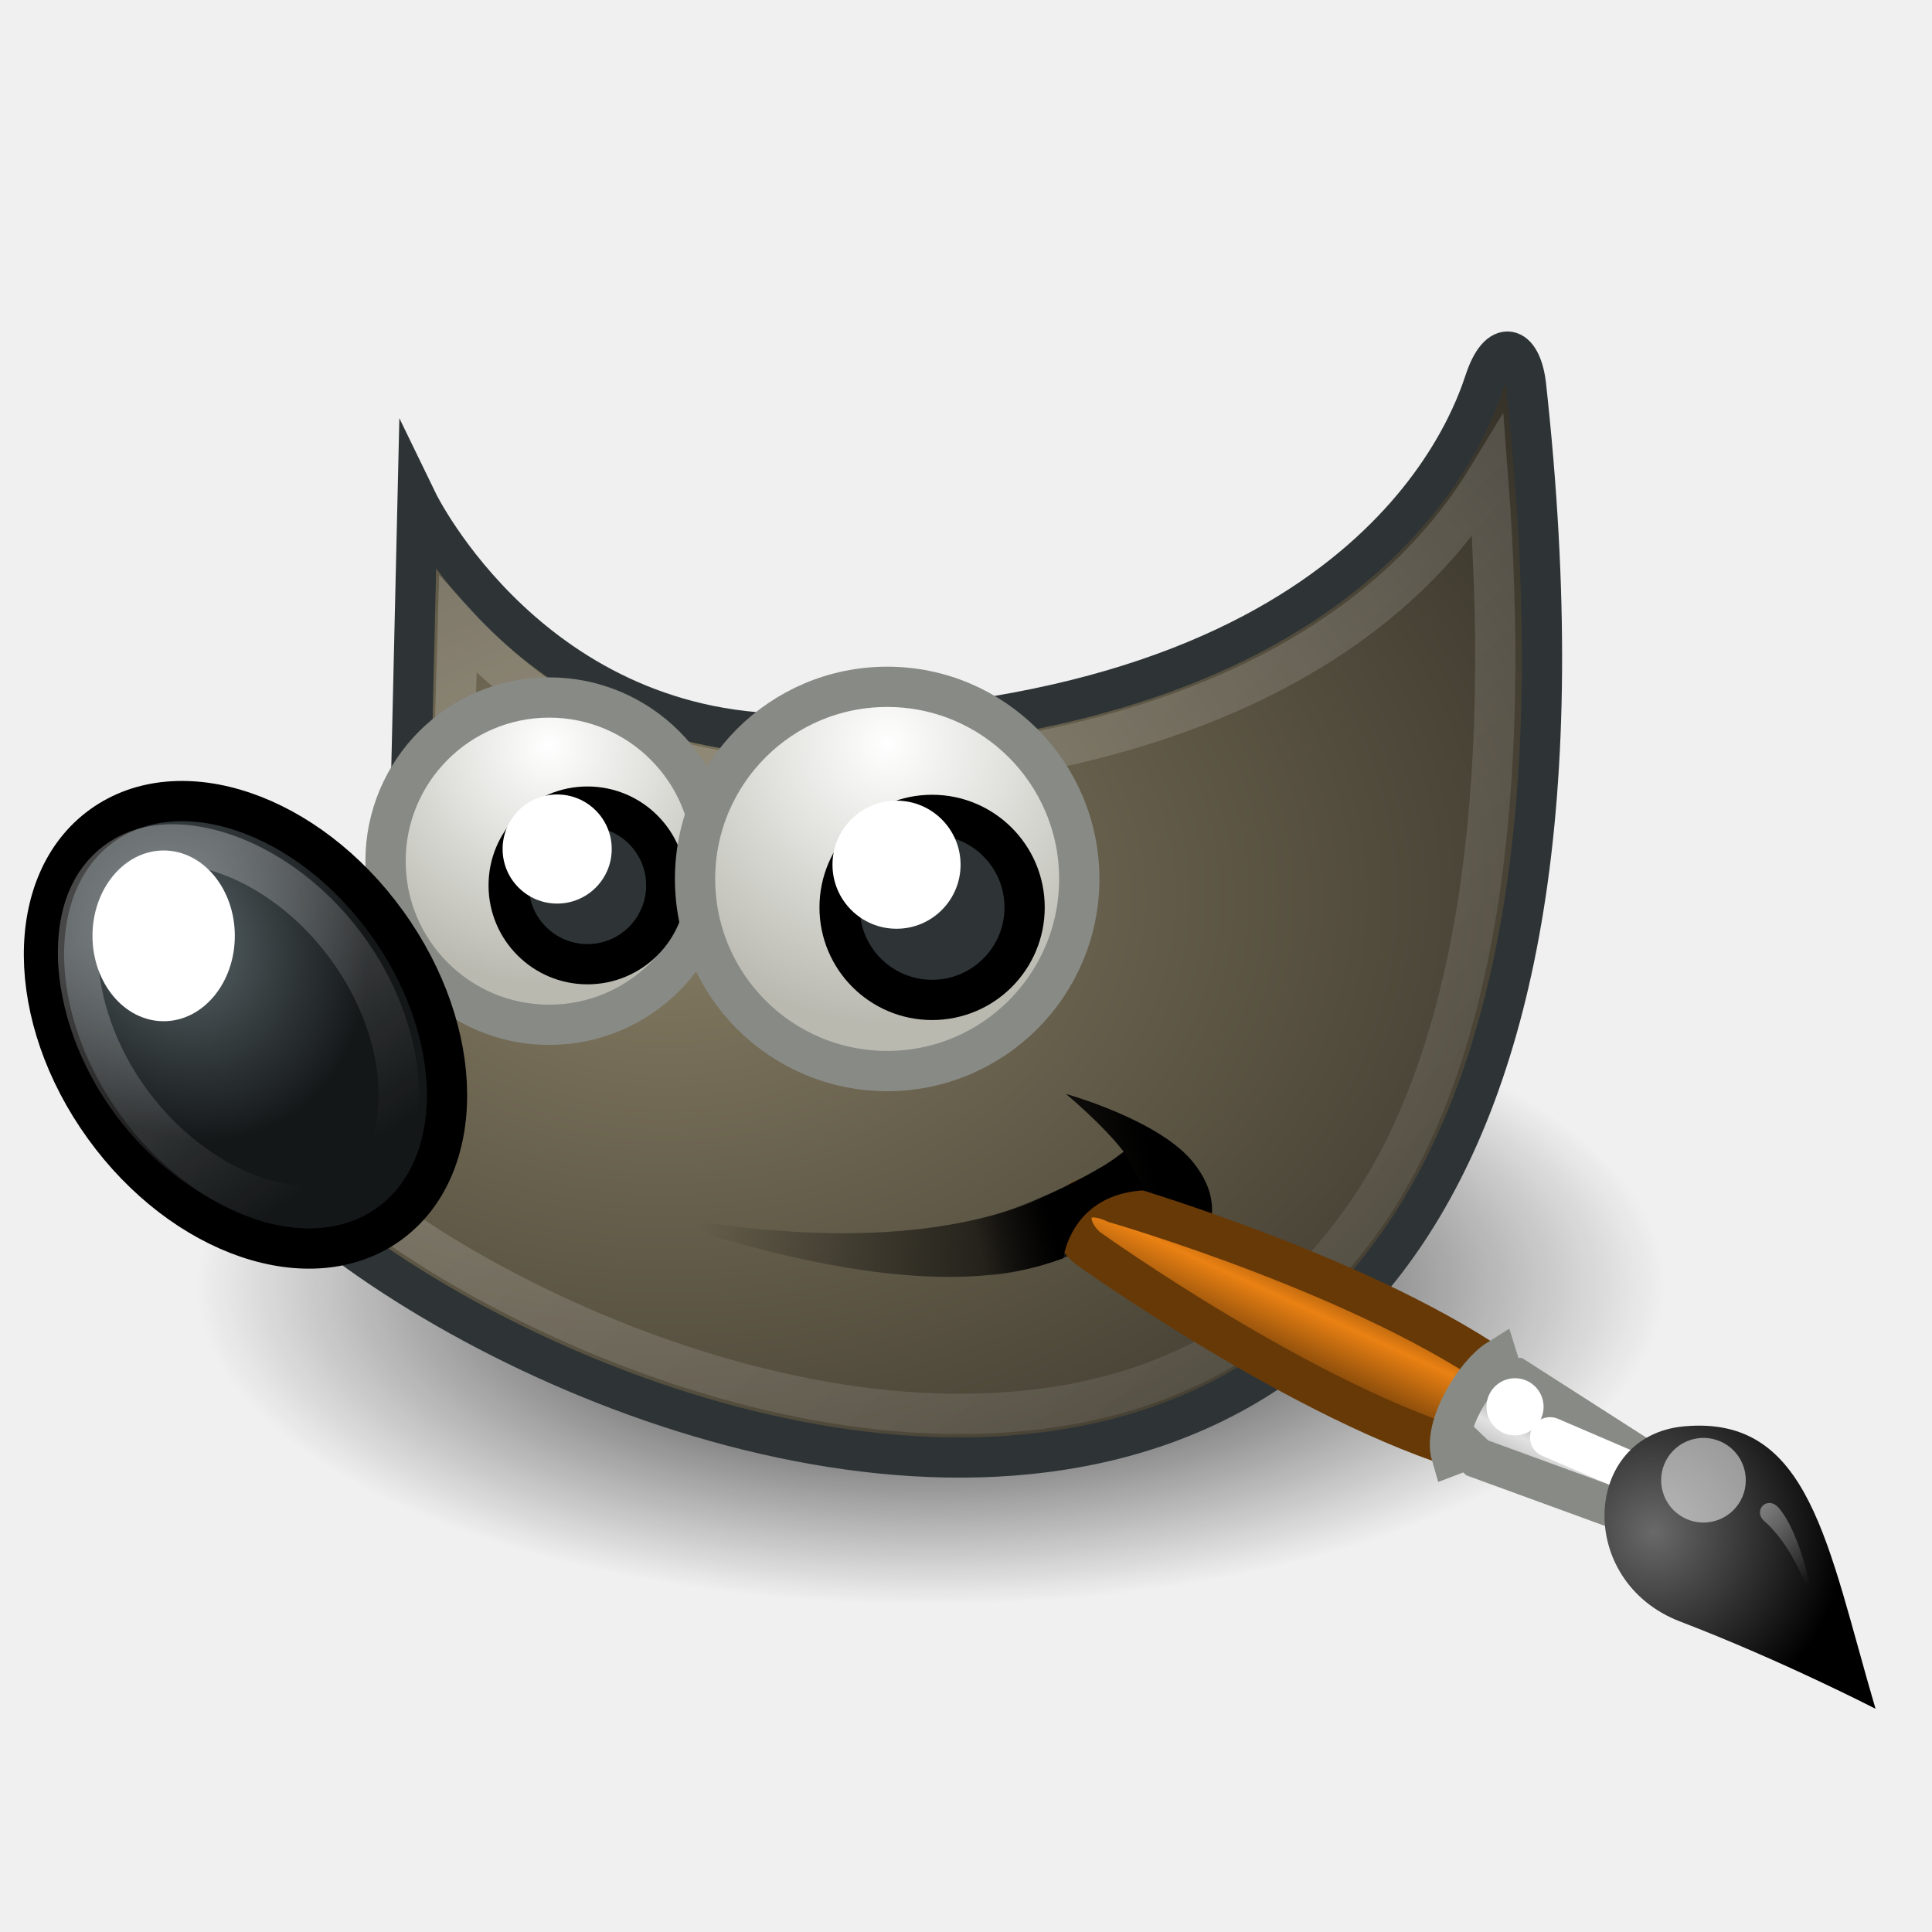
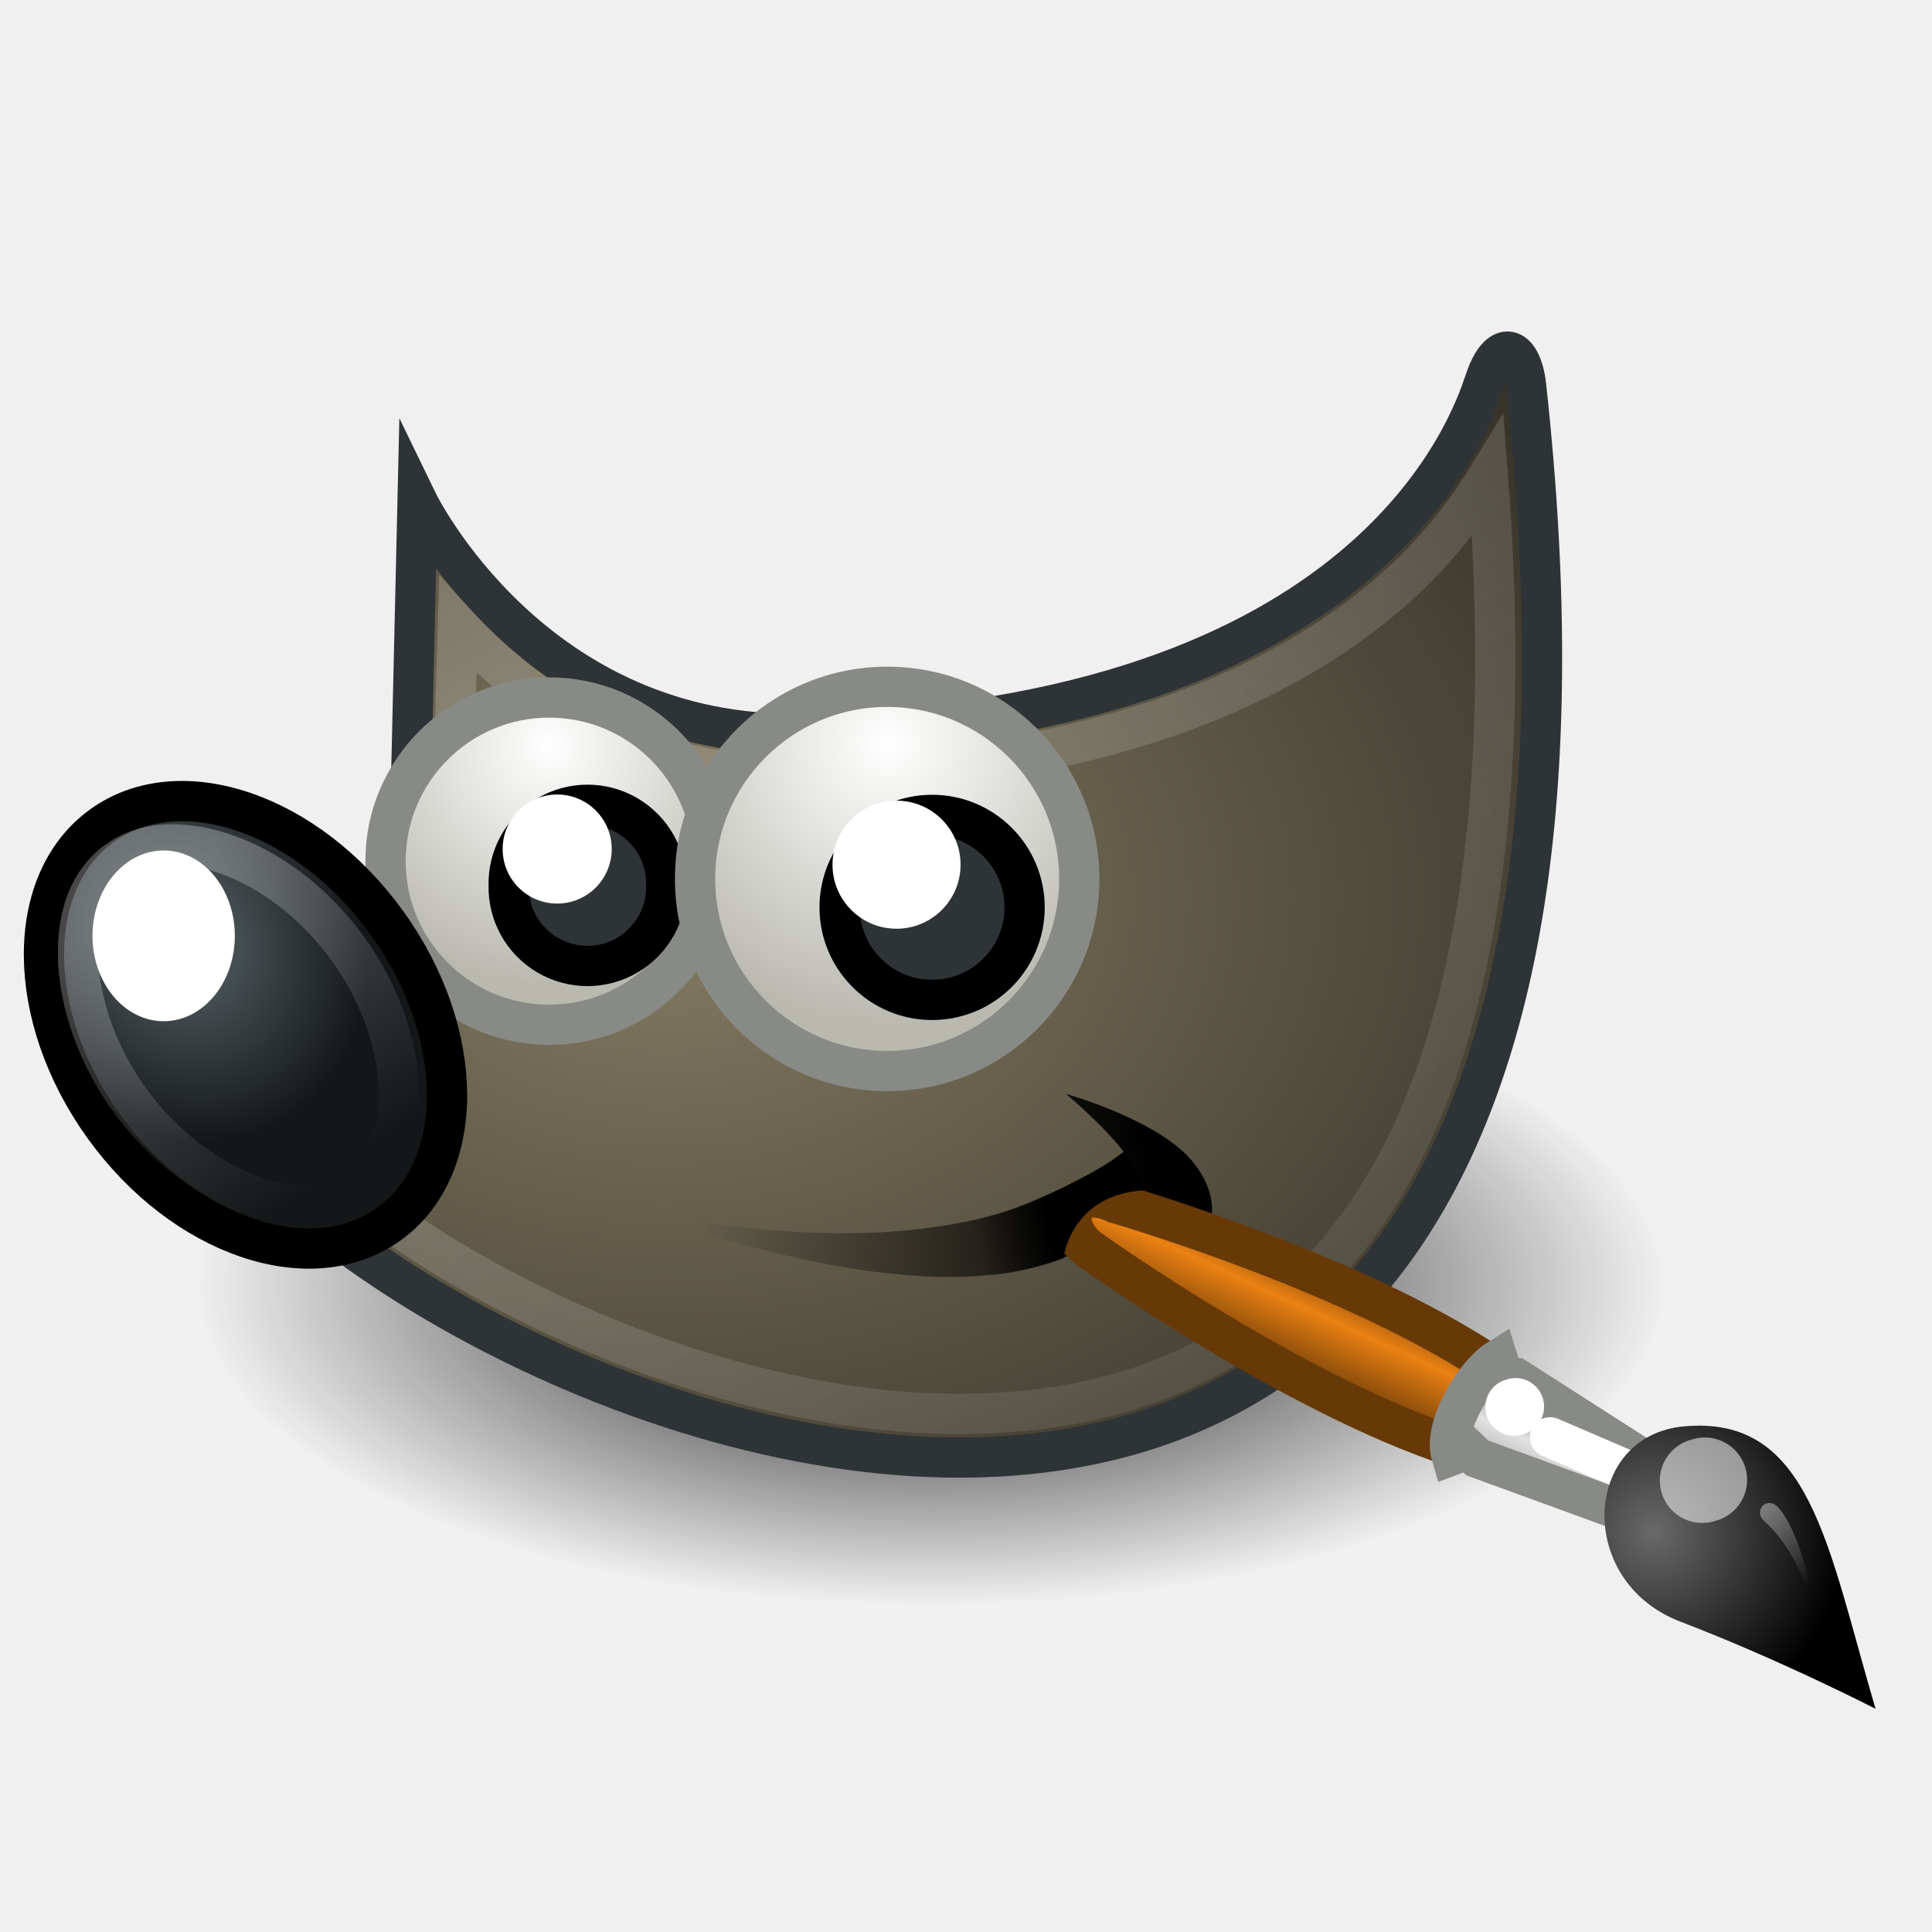
- <svg xmlns="http://www.w3.org/2000/svg" xmlns:xlink="http://www.w3.org/1999/xlink" version="1.0" width="48" height="48" viewBox="0 0 48 48" id="svg11300">
-   <defs id="defs3">
-     <linearGradient id="linearGradient8542">
-       <stop style="stop-color:#5b676b;stop-opacity:1" offset="0" id="stop8544" />
-       <stop style="stop-color:#141718;stop-opacity:1" offset="1" id="stop8546" />
+ <svg xmlns="http://www.w3.org/2000/svg" xmlns:xlink="http://www.w3.org/1999/xlink" version="1" width="48" height="48" viewBox="0 0 48 48">
+   <defs>
+     <linearGradient id="i">
+       <stop offset="0" stop-color="#5b676b" />
+       <stop offset="1" stop-color="#141718" />
    </linearGradient>
-     <linearGradient id="linearGradient8534">
-       <stop style="stop-color:black;stop-opacity:1" offset="0" id="stop8536" />
-       <stop style="stop-color:black;stop-opacity:0" offset="1" id="stop8538" />
+     <linearGradient id="j">
+       <stop offset="0" />
+       <stop offset="1" stop-opacity="0" />
    </linearGradient>
-     <linearGradient id="linearGradient8524">
-       <stop style="stop-color:white;stop-opacity:1" offset="0" id="stop8526" />
-       <stop style="stop-color:white;stop-opacity:0" offset="1" id="stop8528" />
+     <linearGradient id="h">
+       <stop offset="0" stop-color="#fff" />
+       <stop offset="1" stop-color="#fff" stop-opacity="0" />
    </linearGradient>
-     <linearGradient id="linearGradient2446">
-       <stop style="stop-color:white;stop-opacity:1" offset="0" id="stop2448" />
-       <stop style="stop-color:white;stop-opacity:0" offset="1" id="stop2450" />
+     <linearGradient id="a">
+       <stop offset="0" stop-color="#fff" />
+       <stop offset="1" stop-color="#fff" stop-opacity="0" />
    </linearGradient>
-     <linearGradient x1="13.236" y1="37.752" x2="7.752" y2="42.282" id="linearGradient2452" xlink:href="#linearGradient2446" gradientUnits="userSpaceOnUse" gradientTransform="matrix(0.755165,0.395143,-0.395143,0.755165,-25.91245,6.532586)" />
-     <linearGradient id="linearGradient6963">
-       <stop style="stop-color:#696969;stop-opacity:1" offset="0" id="stop6965" />
-       <stop style="stop-color:black;stop-opacity:1" offset="1" id="stop6967" />
+     <linearGradient x1="13.236" y1="37.752" x2="7.752" y2="42.282" id="x" xlink:href="#a" gradientUnits="userSpaceOnUse" gradientTransform="rotate(27.621 -26.244 -49.44) scale(.8523)" />
+     <linearGradient id="b">
+       <stop offset="0" stop-color="#696969" />
+       <stop offset="1" />
    </linearGradient>
-     <radialGradient cx="15.415" cy="35.357" r="7.579" fx="15.415" fy="35.357" id="radialGradient6969" xlink:href="#linearGradient6963" gradientUnits="userSpaceOnUse" gradientTransform="matrix(1.572694,5.424952e-17,1.037922e-12,1.532639,-55.36682,-21.35823)" />
-     <linearGradient id="linearGradient6939">
-       <stop style="stop-color:#bdbdbd;stop-opacity:1" offset="0" id="stop6941" />
-       <stop style="stop-color:#e2e2e2;stop-opacity:1" offset="0.333" id="stop6947" />
-       <stop style="stop-color:#a3a3a3;stop-opacity:1" offset="0.667" id="stop6949" />
-       <stop style="stop-color:#ddd;stop-opacity:1" offset="1" id="stop6943" />
+     <radialGradient cx="15.415" cy="35.357" r="7.579" fx="15.415" fy="35.357" id="w" xlink:href="#b" gradientUnits="userSpaceOnUse" gradientTransform="matrix(1.5727 0 0 1.53264 -55.367 -21.358)" />
+     <linearGradient id="c">
+       <stop offset="0" stop-color="#bdbdbd" />
+       <stop offset=".333" stop-color="#e2e2e2" />
+       <stop offset=".667" stop-color="#a3a3a3" />
+       <stop offset="1" stop-color="#ddd" />
    </linearGradient>
-     <linearGradient x1="19.395" y1="30.001" x2="23.109" y2="33.439" id="linearGradient6945" xlink:href="#linearGradient6939" gradientUnits="userSpaceOnUse" gradientTransform="translate(-46.40695,-1.802856)" />
-     <linearGradient id="linearGradient6951">
-       <stop style="stop-color:#6e3d09;stop-opacity:1" offset="0" id="stop6953" />
-       <stop style="stop-color:#ea8113;stop-opacity:1" offset="0.242" id="stop6959" />
-       <stop style="stop-color:#5c3307;stop-opacity:1" offset="0.621" id="stop6961" />
-       <stop style="stop-color:#e07c12;stop-opacity:1" offset="1" id="stop6955" />
+     <linearGradient x1="19.395" y1="30.001" x2="23.109" y2="33.439" id="v" xlink:href="#c" gradientUnits="userSpaceOnUse" gradientTransform="translate(-46.407 -1.803)" />
+     <linearGradient id="d">
+       <stop offset="0" stop-color="#6e3d09" />
+       <stop offset=".242" stop-color="#ea8113" />
+       <stop offset=".621" stop-color="#5c3307" />
+       <stop offset="1" stop-color="#e07c12" />
    </linearGradient>
-     <linearGradient x1="37.018" y1="19.24" x2="27.754" y2="11.182" id="linearGradient6957" xlink:href="#linearGradient6951" gradientUnits="userSpaceOnUse" gradientTransform="translate(-49.30496,1.877723)" />
-     <linearGradient id="linearGradient6500">
-       <stop style="stop-color:#857c63;stop-opacity:1" offset="0" id="stop6502" />
-       <stop style="stop-color:#221f19;stop-opacity:1" offset="1" id="stop6504" />
+     <linearGradient x1="37.018" y1="19.24" x2="27.754" y2="11.182" id="u" xlink:href="#d" gradientUnits="userSpaceOnUse" gradientTransform="translate(-49.305 1.878)" />
+     <linearGradient id="l">
+       <stop offset="0" stop-color="#857c63" />
+       <stop offset="1" stop-color="#221f19" />
    </linearGradient>
-     <linearGradient id="linearGradient6492">
-       <stop style="stop-color:black;stop-opacity:1" offset="0" id="stop6494" />
-       <stop style="stop-color:black;stop-opacity:0" offset="1" id="stop6496" />
+     <linearGradient id="g">
+       <stop offset="0" />
+       <stop offset="1" stop-opacity="0" />
    </linearGradient>
-     <linearGradient id="linearGradient6482">
-       <stop style="stop-color:black;stop-opacity:1" offset="0" id="stop6484" />
-       <stop style="stop-color:black;stop-opacity:0" offset="1" id="stop6486" />
+     <linearGradient id="k">
+       <stop offset="0" />
+       <stop offset="1" stop-opacity="0" />
    </linearGradient>
-     <linearGradient id="linearGradient6468">
-       <stop style="stop-color:white;stop-opacity:1" offset="0" id="stop6470" />
-       <stop style="stop-color:#b9b9b0;stop-opacity:1" offset="1" id="stop6472" />
+     <linearGradient id="f">
+       <stop offset="0" stop-color="#fff" />
+       <stop offset="1" stop-color="#b9b9b0" />
    </linearGradient>
-     <linearGradient id="linearGradient6452">
-       <stop style="stop-color:white;stop-opacity:1" offset="0" id="stop6454" />
-       <stop style="stop-color:white;stop-opacity:0" offset="1" id="stop6456" />
+     <linearGradient id="e">
+       <stop offset="0" stop-color="#fff" />
+       <stop offset="1" stop-color="#fff" stop-opacity="0" />
    </linearGradient>
-     <linearGradient x1="6.305" y1="23.362" x2="5.985" y2="31.57" id="linearGradient6458" xlink:href="#linearGradient6452" gradientUnits="userSpaceOnUse" />
-     <radialGradient cx="69.473" cy="19.598" r="3.515" fx="69.473" fy="19.598" id="radialGradient6474" xlink:href="#linearGradient6468" gradientUnits="userSpaceOnUse" gradientTransform="matrix(1.318488,1.207574e-15,-1.207574e-15,1.318488,-22.1264,-6.241691)" />
-     <radialGradient cx="23" cy="33.938" r="18.25" fx="23" fy="33.938" id="radialGradient6498" xlink:href="#linearGradient6492" gradientUnits="userSpaceOnUse" gradientTransform="matrix(1,0,0,0.284247,0,24.29088)" />
-     <linearGradient x1="14.969" y1="19.111" x2="39.525" y2="46.986" id="linearGradient8530" xlink:href="#linearGradient8524" gradientUnits="userSpaceOnUse" />
-     <radialGradient cx="6.024" cy="25.271" r="4.831" fx="6.024" fy="25.271" id="radialGradient8548" xlink:href="#linearGradient8542" gradientUnits="userSpaceOnUse" gradientTransform="matrix(0.916159,9.318684e-2,-0.108765,1.069309,3.253668,-3.029272)" />
-     <linearGradient x1="26.163" y1="30.543" x2="24.329" y2="30.985" id="linearGradient4330" xlink:href="#linearGradient8534" gradientUnits="userSpaceOnUse" />
-     <linearGradient x1="32.35" y1="28.083" x2="21.213" y2="30.293" id="linearGradient4351" xlink:href="#linearGradient6482" gradientUnits="userSpaceOnUse" gradientTransform="translate(-3.836549,0.345971)" />
-     <radialGradient cx="18.558" cy="22.3" r="19.229" fx="18.558" fy="22.3" id="radialGradient4354" xlink:href="#linearGradient6500" gradientUnits="userSpaceOnUse" gradientTransform="matrix(1.77275,-1.847562e-16,1.351402e-16,1.29668,-16.3404,-6.615959)" />
-     <radialGradient cx="69.473" cy="19.598" r="3.515" fx="69.473" fy="19.598" id="radialGradient4363" xlink:href="#linearGradient6468" gradientUnits="userSpaceOnUse" gradientTransform="matrix(1.318488,1.207574e-15,-1.207574e-15,1.318488,-22.1264,-6.241691)" />
+     <linearGradient x1="6.305" y1="23.362" x2="5.985" y2="31.57" id="s" xlink:href="#e" gradientUnits="userSpaceOnUse" />
+     <radialGradient cx="69.473" cy="19.598" r="3.515" fx="69.473" fy="19.598" id="t" xlink:href="#f" gradientUnits="userSpaceOnUse" gradientTransform="translate(-22.126 -6.242) scale(1.31849)" />
+     <radialGradient cx="23" cy="33.938" r="18.25" fx="23" fy="33.938" id="m" xlink:href="#g" gradientUnits="userSpaceOnUse" gradientTransform="matrix(1 0 0 .28425 0 24.29)" />
+     <linearGradient x1="14.969" y1="19.111" x2="39.525" y2="46.986" id="p" xlink:href="#h" gradientUnits="userSpaceOnUse" />
+     <radialGradient cx="6.024" cy="25.271" r="4.831" fx="6.024" fy="25.271" id="r" xlink:href="#i" gradientUnits="userSpaceOnUse" gradientTransform="matrix(.91616 .09319 -.10877 1.0693 3.254 -3.03)" />
+     <linearGradient x1="26.163" y1="30.543" x2="24.329" y2="30.985" id="y" xlink:href="#j" gradientUnits="userSpaceOnUse" />
+     <linearGradient x1="32.35" y1="28.083" x2="21.213" y2="30.293" id="o" xlink:href="#k" gradientUnits="userSpaceOnUse" gradientTransform="translate(-3.837 .346)" />
+     <radialGradient cx="18.558" cy="22.3" r="19.229" fx="18.558" fy="22.3" id="n" xlink:href="#l" gradientUnits="userSpaceOnUse" gradientTransform="matrix(1.77275 0 0 1.29668 -16.34 -6.616)" />
+     <radialGradient cx="69.473" cy="19.598" r="3.515" fx="69.473" fy="19.598" id="q" xlink:href="#f" gradientUnits="userSpaceOnUse" gradientTransform="translate(-22.126 -6.242) scale(1.31849)" />
  </defs>
-   <g id="layer1">
-     <path d="M 41.25 33.938 A 18.25 5.188 0 1 1  4.75,33.938 A 18.25 5.188 0 1 1  41.25 33.938 z" transform="matrix(1,0,0,1.53012,0.125,-19.99096)" style="color:black;fill:url(#radialGradient6498);fill-opacity:1;fill-rule:evenodd;stroke:none;stroke-width:1;stroke-linecap:butt;stroke-linejoin:miter;marker:none;marker-start:none;marker-mid:none;marker-end:none;stroke-miterlimit:10;stroke-dasharray:none;stroke-dashoffset:0;stroke-opacity:1;visibility:visible;display:inline;overflow:visible" id="path6490" />
-     <path d="M 10.374,12.468 C 10.374,12.468 13.249,18.396 19.974,18.228 C 34.066,17.875 36.537,10.523 36.891,9.463 C 37.244,8.402 37.785,8.563 37.91,9.543 C 42.507,51.262 6.014,33.362 4.718,26.256 C 11.965,24.135 10.198,20.069 10.198,20.069 L 10.374,12.468 z " style="color:black;fill:url(#radialGradient4354);fill-opacity:1;fill-rule:evenodd;stroke:#2e3436;stroke-width:1;stroke-linecap:butt;stroke-linejoin:miter;marker:none;marker-start:none;marker-mid:none;marker-end:none;stroke-miterlimit:10;stroke-dasharray:none;stroke-dashoffset:0;stroke-opacity:1;visibility:visible;display:inline;overflow:visible" id="path4323" />
-     <path d="M 15.738,30.066 C 22.477,31.414 25.908,30.164 27.917,28.613 C 27.387,27.928 26.481,27.177 26.481,27.177 C 26.481,27.177 28.834,27.831 29.663,28.901 C 30.489,29.967 29.969,30.624 29.753,31.989 C 29.272,30.79 28.373,30.341 28.252,29.865 C 26.445,32.361 21.945,32.258 15.738,30.066 z " style="color:black;fill:url(#linearGradient4351);fill-opacity:1;fill-rule:evenodd;stroke:none;stroke-width:1;stroke-linecap:butt;stroke-linejoin:miter;marker:none;marker-start:none;marker-mid:none;marker-end:none;stroke-miterlimit:10;stroke-dasharray:none;stroke-dashoffset:0;stroke-opacity:1;visibility:visible;display:inline;overflow:visible" id="path6480" />
-     <path d="M 36.969,11.844 C 36.407,12.771 35.562,13.877 34.281,14.938 C 31.649,17.117 27.231,19.1 20,19.281 C 15.776,19.386 13.047,17.347 11.375,15.531 L 11.25,20 C 11.386,20.419 11.665,21.39 11.188,22.719 C 10.673,24.148 9.033,25.61 6.219,26.719 C 6.469,27.241 6.714,27.762 7.469,28.5 C 8.497,29.505 9.926,30.588 11.625,31.562 C 15.023,33.511 19.427,35.056 23.531,35.125 C 27.636,35.194 31.388,33.89 33.969,30.125 C 36.347,26.654 37.651,20.777 36.969,11.844 z " style="opacity:0.185;color:black;fill:none;fill-opacity:1;fill-rule:evenodd;stroke:url(#linearGradient8530);stroke-width:1;stroke-linecap:butt;stroke-linejoin:miter;marker:none;marker-start:none;marker-mid:none;marker-end:none;stroke-miterlimit:10;stroke-dasharray:none;stroke-dashoffset:0;stroke-opacity:1;visibility:visible;display:inline;overflow:visible" id="path8520" />
-     <path d="M 72.655 21.837 A 3.182 3.182 0 1 1  66.291,21.837 A 3.182 3.182 0 1 1  72.655 21.837 z" transform="matrix(1.277778,0,0,1.277778,-75.12661,-6.507784)" style="color:black;fill:url(#radialGradient4363);fill-opacity:1;fill-rule:evenodd;stroke:#888a85;stroke-width:0.783;stroke-linecap:butt;stroke-linejoin:miter;marker:none;marker-start:none;marker-mid:none;marker-end:none;stroke-miterlimit:10;stroke-dasharray:none;stroke-dashoffset:0;stroke-opacity:1;visibility:visible;display:inline;overflow:visible" id="path4357" />
-     <path d="M 10.43 27.229 A 4.331 6.099 0 1 1  1.768,27.229 A 4.331 6.099 0 1 1  10.43 27.229 z" transform="matrix(0.810984,-0.585069,0.585069,0.810984,-14.77791,6.947121)" style="color:black;fill:url(#radialGradient8548);fill-opacity:1;fill-rule:evenodd;stroke:black;stroke-width:1;stroke-linecap:butt;stroke-linejoin:miter;marker:none;marker-start:none;marker-mid:none;marker-end:none;stroke-miterlimit:10;stroke-dasharray:none;stroke-dashoffset:0;stroke-opacity:1;visibility:visible;display:inline;overflow:visible" id="path5198" />
-     <path d="M 24.042 21.837 A 2.298 2.298 0 1 1  19.445,21.837 A 2.298 2.298 0 1 1  24.042 21.837 z" transform="matrix(0.851852,0,0,0.851852,-3.926759,3.395528)" style="color:black;fill:#2e3436;fill-opacity:1;fill-rule:evenodd;stroke:black;stroke-width:1.174;stroke-linecap:butt;stroke-linejoin:miter;marker:none;marker-start:none;marker-mid:none;marker-end:none;stroke-miterlimit:10;stroke-dasharray:none;stroke-dashoffset:0;stroke-opacity:1;visibility:visible;display:inline;overflow:visible" id="path4359" />
-     <path d="M 6.094,22.156 C 5.296,22.156 4.541,22.602 3.906,23.5 C 3.272,24.398 2.812,25.734 2.812,27.219 C 2.812,28.703 3.272,30.04 3.906,30.938 C 4.541,31.835 5.296,32.281 6.094,32.281 C 6.892,32.281 7.671,31.805 8.312,30.906 C 8.954,30.008 9.406,28.7 9.406,27.219 C 9.406,25.737 8.954,24.43 8.312,23.531 C 7.671,22.633 6.892,22.156 6.094,22.156 z " transform="matrix(0.800389,-0.599481,0.599481,0.800389,-15.2744,7.32784)" style="opacity:0.281;color:black;fill:none;fill-opacity:1;fill-rule:evenodd;stroke:url(#linearGradient6458);stroke-width:1;stroke-linecap:butt;stroke-linejoin:miter;marker:none;marker-start:none;marker-mid:none;marker-end:none;stroke-miterlimit:10;stroke-dasharray:none;stroke-dashoffset:0;stroke-opacity:1;visibility:visible;display:inline;overflow:visible" id="path6450" />
-     <path d="M 5.834 23.251 A 1.768 2.121 0 1 1  2.298,23.251 A 1.768 2.121 0 1 1  5.834 23.251 z" style="color:black;fill:white;fill-opacity:1;fill-rule:evenodd;stroke:none;stroke-width:1;stroke-linecap:butt;stroke-linejoin:miter;marker:none;marker-start:none;marker-mid:none;marker-end:none;stroke-miterlimit:10;stroke-dasharray:none;stroke-dashoffset:0;stroke-opacity:1;visibility:visible;display:inline;overflow:visible" id="path6446" />
-     <path d="M 23.158 20.953 A 1.768 1.768 0 1 1  19.622,20.953 A 1.768 1.768 0 1 1  23.158 20.953 z" transform="matrix(0.766666,0,0,0.766666,-2.556414,5.029841)" style="color:black;fill:white;fill-opacity:1;fill-rule:evenodd;stroke:none;stroke-width:1;stroke-linecap:butt;stroke-linejoin:miter;marker:none;marker-start:none;marker-mid:none;marker-end:none;stroke-miterlimit:10;stroke-dasharray:none;stroke-dashoffset:0;stroke-opacity:1;visibility:visible;display:inline;overflow:visible" id="path4361" />
-     <path d="M 72.655 21.837 A 3.182 3.182 0 1 1  66.291,21.837 A 3.182 3.182 0 1 1  72.655 21.837 z" transform="matrix(1.5,0,0,1.5,-82.16821,-10.91852)" style="color:black;fill:url(#radialGradient6474);fill-opacity:1;fill-rule:evenodd;stroke:#888a85;stroke-width:0.667;stroke-linecap:butt;stroke-linejoin:miter;marker:none;marker-start:none;marker-mid:none;marker-end:none;stroke-miterlimit:10;stroke-dasharray:none;stroke-dashoffset:0;stroke-opacity:1;visibility:visible;display:inline;overflow:visible" id="path6462" />
-     <path d="M 24.042 21.837 A 2.298 2.298 0 1 1  19.445,21.837 A 2.298 2.298 0 1 1  24.042 21.837 z" transform="translate(1.414216,0.707108)" style="color:black;fill:#2e3436;fill-opacity:1;fill-rule:evenodd;stroke:black;stroke-width:1;stroke-linecap:butt;stroke-linejoin:miter;marker:none;marker-start:none;marker-mid:none;marker-end:none;stroke-miterlimit:10;stroke-dasharray:none;stroke-dashoffset:0;stroke-opacity:1;visibility:visible;display:inline;overflow:visible" id="path6464" />
-     <path d="M 23.158 20.953 A 1.768 1.768 0 1 1  19.622,20.953 A 1.768 1.768 0 1 1  23.158 20.953 z" transform="matrix(0.9,0,0,0.9,3.022883,2.625648)" style="color:black;fill:white;fill-opacity:1;fill-rule:evenodd;stroke:none;stroke-width:1;stroke-linecap:butt;stroke-linejoin:miter;marker:none;marker-start:none;marker-mid:none;marker-end:none;stroke-miterlimit:10;stroke-dasharray:none;stroke-dashoffset:0;stroke-opacity:1;visibility:visible;display:inline;overflow:visible" id="path6466" />
-     <g transform="matrix(-0.114852,-0.389864,0.389864,-0.114852,24.71507,29.68942)" id="g8463">
-       <path d="M -23.364,23.568 L -19.654,27.038 C -11.307,20.657 -2.56,6.938 -2.56,6.938 C -0.584,4.696 -2.677,3.188 -4.725,4.54 C -4.725,4.54 -17.695,14.655 -23.364,23.568 z " style="opacity:1;color:black;fill:url(#linearGradient6957);fill-opacity:1;fill-rule:nonzero;stroke:#673907;stroke-width:2.46;stroke-linecap:round;stroke-linejoin:miter;marker:none;marker-start:none;marker-mid:none;marker-end:none;stroke-miterlimit:4;stroke-dasharray:none;stroke-dashoffset:0;stroke-opacity:1;visibility:visible;display:inline;overflow:visible" id="path6937" />
-       <path d="M -30.45,32.814 L -28.203,34.748 L -19.711,27.381 L -19.436,26.675 L -18.341,26.657 C -18.779,25.095 -21.283,22.274 -23.158,22.274 L -23.076,23.364 L -23.746,23.744 L -30.45,32.814 z " style="opacity:1;color:black;fill:url(#linearGradient6945);fill-opacity:1;fill-rule:nonzero;stroke:#888a85;stroke-width:2.46;stroke-linecap:round;stroke-linejoin:miter;marker:none;marker-start:none;marker-mid:none;marker-end:none;stroke-miterlimit:4;stroke-dasharray:none;stroke-dashoffset:0;stroke-opacity:1;visibility:visible;display:inline;overflow:visible" id="path6935" />
-       <path d="M -23.801,28.377 L -28.166,33.643" style="opacity:1;color:black;fill:none;fill-opacity:1;fill-rule:nonzero;stroke:white;stroke-width:2.46;stroke-linecap:round;stroke-linejoin:round;marker:none;marker-start:none;marker-mid:none;marker-end:none;stroke-miterlimit:4;stroke-dasharray:none;stroke-dashoffset:0;stroke-opacity:1;visibility:visible;display:inline;overflow:visible" id="path6985" />
-       <path d="M -45.341,42.77 C -34.897,42.77 -26.971,44.014 -25.471,36.415 C -24.261,30.292 -32.681,27.358 -36.853,32.824 C -40.873,38.09 -45.341,42.77 -45.341,42.77 z " style="opacity:1;color:black;fill:url(#radialGradient6969);fill-opacity:1;fill-rule:nonzero;stroke:none;stroke-width:0.2;stroke-linecap:round;stroke-linejoin:miter;marker:none;marker-start:none;marker-mid:none;marker-end:none;stroke-miterlimit:4;stroke-dasharray:none;stroke-dashoffset:0;stroke-opacity:1;visibility:visible;display:inline;overflow:visible" id="path6933" />
-       <path d="M 8.875 37.75 A 1.25 1.25 0 1 1  6.375,37.75 A 1.25 1.25 0 1 1  8.875 37.75 z" transform="matrix(2.069903,-2.005828e-15,-1.697698e-15,2.069903,-44.75012,-41.50978)" style="opacity:0.528;color:black;fill:white;fill-opacity:1;fill-rule:nonzero;stroke:none;stroke-width:1;stroke-linecap:round;stroke-linejoin:miter;marker:none;marker-start:none;marker-mid:none;marker-end:none;stroke-miterlimit:4;stroke-dasharray:none;stroke-dashoffset:0;stroke-opacity:1;visibility:visible;display:inline;overflow:visible" id="path6971" />
-       <path d="M 8.875 37.75 A 1.25 1.25 0 1 1  6.375,37.75 A 1.25 1.25 0 1 1  8.875 37.75 z" transform="matrix(1.396669,6.090506e-16,8.67172e-16,1.396669,-32.05526,-25.87664)" style="opacity:1;color:black;fill:white;fill-opacity:1;fill-rule:nonzero;stroke:none;stroke-width:1;stroke-linecap:round;stroke-linejoin:miter;marker:none;marker-start:none;marker-mid:none;marker-end:none;stroke-miterlimit:4;stroke-dasharray:none;stroke-dashoffset:0;stroke-opacity:1;visibility:visible;display:inline;overflow:visible" id="path6983" />
-       <path d="M -38.544,40.909 C -38.544,40.909 -34.822,41.004 -32.427,39.497 C -31.58,38.964 -30.911,40.147 -31.933,40.585 C -34.141,41.529 -38.544,40.909 -38.544,40.909 z " style="opacity:0.428;color:black;fill:url(#linearGradient2452);fill-opacity:1;fill-rule:nonzero;stroke:none;stroke-width:1;stroke-linecap:round;stroke-linejoin:miter;marker:none;marker-start:none;marker-mid:none;marker-end:none;stroke-miterlimit:4;stroke-dasharray:none;stroke-dashoffset:0;stroke-opacity:1;visibility:visible;display:inline;overflow:visible" id="path1571" />
-     </g>
-     <path d="M 23.003,31.737 C 24.5,31.88 25.853,31.464 26.415,31.262 C 26.513,30.707 26.952,29.641 28.461,29.571 L 27.931,28.643 C 27.931,28.643 25.964,29.991 23.865,30.389 L 23.003,31.737 z " style="color:black;fill:url(#linearGradient4330);fill-opacity:1;fill-rule:evenodd;stroke:none;stroke-width:1;stroke-linecap:butt;stroke-linejoin:miter;marker:none;marker-start:none;marker-mid:none;marker-end:none;stroke-miterlimit:10;stroke-dasharray:none;stroke-dashoffset:0;stroke-opacity:1;visibility:visible;display:inline;overflow:visible" id="path8532" />
+   <g color="#000">
+     <path d="M41.25 33.938a18.25 5.188 0 1 1-36.5 0 18.25 5.188 0 1 1 36.5 0z" transform="matrix(1 0 0 1.53012 .125 -19.991)" style="marker:none" fill="url(#m)" fill-rule="evenodd" overflow="visible" />
+     <path d="M10.374 12.468s2.875 5.928 9.6 5.76c14.092-.353 16.563-7.705 16.917-8.765.353-1.061.894-.9 1.02.08 4.596 41.72-31.897 23.82-33.193 16.713 7.247-2.12 5.48-6.187 5.48-6.187l.176-7.601z" style="marker:none" fill="url(#n)" fill-rule="evenodd" stroke="#2e3436" stroke-miterlimit="10" overflow="visible" />
+     <path d="M15.738 30.066c6.739 1.348 10.17.098 12.179-1.453-.53-.685-1.436-1.436-1.436-1.436s2.353.654 3.182 1.724c.826 1.066.306 1.723.09 3.088-.481-1.199-1.38-1.648-1.501-2.124-1.807 2.497-6.307 2.393-12.514.201z" style="marker:none" fill="url(#o)" fill-rule="evenodd" overflow="visible" />
+     <path d="M36.969 11.844a12.252 12.252 0 0 1-2.688 3.094C31.65 17.116 27.231 19.1 20 19.28c-4.224.105-6.953-1.934-8.625-3.75L11.25 20c.136.419.415 1.39-.063 2.719-.514 1.429-2.154 2.891-4.968 4 .25.522.495 1.043 1.25 1.781 1.028 1.005 2.457 2.088 4.156 3.063 3.398 1.948 7.802 3.493 11.906 3.562 4.105.07 7.857-1.235 10.438-5 2.378-3.471 3.682-9.348 3-18.281z" style="marker:none" opacity=".185" fill="none" stroke="url(#p)" stroke-miterlimit="10" overflow="visible" />
+     <path d="M72.655 21.837a3.182 3.182 0 1 1-6.364 0 3.182 3.182 0 1 1 6.364 0z" transform="translate(-75.127 -6.508) scale(1.27778)" style="marker:none" fill="url(#q)" fill-rule="evenodd" stroke="#888a85" stroke-width=".783" stroke-miterlimit="10" overflow="visible" />
+     <path d="M10.43 27.229a4.331 6.099 0 1 1-8.662 0 4.331 6.099 0 1 1 8.662 0z" transform="rotate(-35.808 3.363 26.345)" style="marker:none" fill="url(#r)" fill-rule="evenodd" stroke="#000" stroke-miterlimit="10" overflow="visible" />
+     <path d="M16.553 21.997a1.958 1.958 0 1 1-3.915 0 1.958 1.958 0 1 1 3.915 0z" style="marker:none" fill="#2e3436" fill-rule="evenodd" stroke="#000" stroke-miterlimit="10" overflow="visible" />
+     <path d="M6.094 22.156c-.798 0-1.553.446-2.188 1.344-.634.898-1.094 2.234-1.094 3.719 0 1.484.46 2.82 1.094 3.718.635.898 1.39 1.344 2.188 1.344.798 0 1.577-.476 2.218-1.375.642-.898 1.094-2.206 1.094-3.687 0-1.482-.452-2.79-1.094-3.688-.641-.898-1.42-1.375-2.218-1.375z" transform="rotate(-36.833 3.366 26.6)" style="marker:none" opacity=".281" fill="none" stroke="url(#s)" stroke-miterlimit="10" overflow="visible" />
+     <path d="M5.834 23.251a1.768 2.121 0 1 1-3.536 0 1.768 2.121 0 1 1 3.536 0zm9.364-2.157a1.355 1.355 0 1 1-2.71 0 1.355 1.355 0 1 1 2.71 0z" style="marker:none" fill="#fff" fill-rule="evenodd" overflow="visible" />
+     <path d="M72.655 21.837a3.182 3.182 0 1 1-6.364 0 3.182 3.182 0 1 1 6.364 0z" transform="matrix(1.5 0 0 1.5 -82.168 -10.919)" style="marker:none" fill="url(#t)" fill-rule="evenodd" stroke="#888a85" stroke-width=".667" stroke-miterlimit="10" overflow="visible" />
+     <path d="M25.456 22.544a2.298 2.298 0 1 1-4.596 0 2.298 2.298 0 1 1 4.596 0z" style="marker:none" fill="#2e3436" fill-rule="evenodd" stroke="#000" stroke-miterlimit="10" overflow="visible" />
+     <path d="M23.865 21.483a1.591 1.591 0 1 1-3.182 0 1.591 1.591 0 1 1 3.182 0z" style="marker:none" fill="#fff" fill-rule="evenodd" overflow="visible" />
+     <path d="M-23.364 23.568l3.71 3.47c8.347-6.381 17.094-20.1 17.094-20.1 1.976-2.242-.117-3.75-2.165-2.398 0 0-12.97 10.115-18.64 19.028z" style="marker:none" fill="url(#u)" stroke="#673907" stroke-width="2.46" stroke-linecap="round" overflow="visible" transform="rotate(-106.415 23.46 5.603) scale(.40643)" />
+     <path d="M-30.45 32.814l2.247 1.934 8.492-7.367.275-.706 1.095-.018c-.438-1.562-2.942-4.383-4.817-4.383l.082 1.09-.67.38-6.704 9.07z" style="marker:none" fill="url(#v)" stroke="#888a85" stroke-width="2.46" stroke-linecap="round" overflow="visible" transform="rotate(-106.415 23.46 5.603) scale(.40643)" />
+     <path d="M38.512 35.71l2.554 1.096" style="marker:none" fill="none" stroke="#fff" stroke-linecap="round" stroke-linejoin="round" overflow="visible" />
+     <path d="M-45.341 42.77c10.444 0 18.37 1.244 19.87-6.355 1.21-6.123-7.21-9.057-11.382-3.59-4.02 5.265-8.488 9.945-8.488 9.945z" style="marker:none" fill="url(#w)" overflow="visible" transform="rotate(-106.415 23.46 5.603) scale(.40643)" />
+     <path d="M42.025 35.767a1.052 1.052 26.949 1 1 .595 2.017 1.052 1.052 26.949 1 1-.595-2.017z" style="marker:none" opacity=".528" fill="#fff" overflow="visible" />
+     <path d="M37.44 34.27a.71.71-69.11 1 1 .401 1.362.71.71-69.11 1 1-.401-1.361z" style="marker:none" fill="#fff" overflow="visible" />
+     <path d="M-38.544 40.91s3.722.094 6.117-1.413c.847-.533 1.516.65.494 1.088-2.208.944-6.61.324-6.61.324z" style="marker:none" opacity=".428" fill="url(#x)" overflow="visible" transform="rotate(-106.415 23.46 5.603) scale(.40643)" />
+     <path d="M23.003 31.737c1.497.143 2.85-.273 3.412-.475.098-.555.537-1.62 2.046-1.691l-.53-.928s-1.967 1.348-4.066 1.746l-.862 1.348z" style="marker:none" fill="url(#y)" fill-rule="evenodd" overflow="visible" />
  </g>
</svg>
